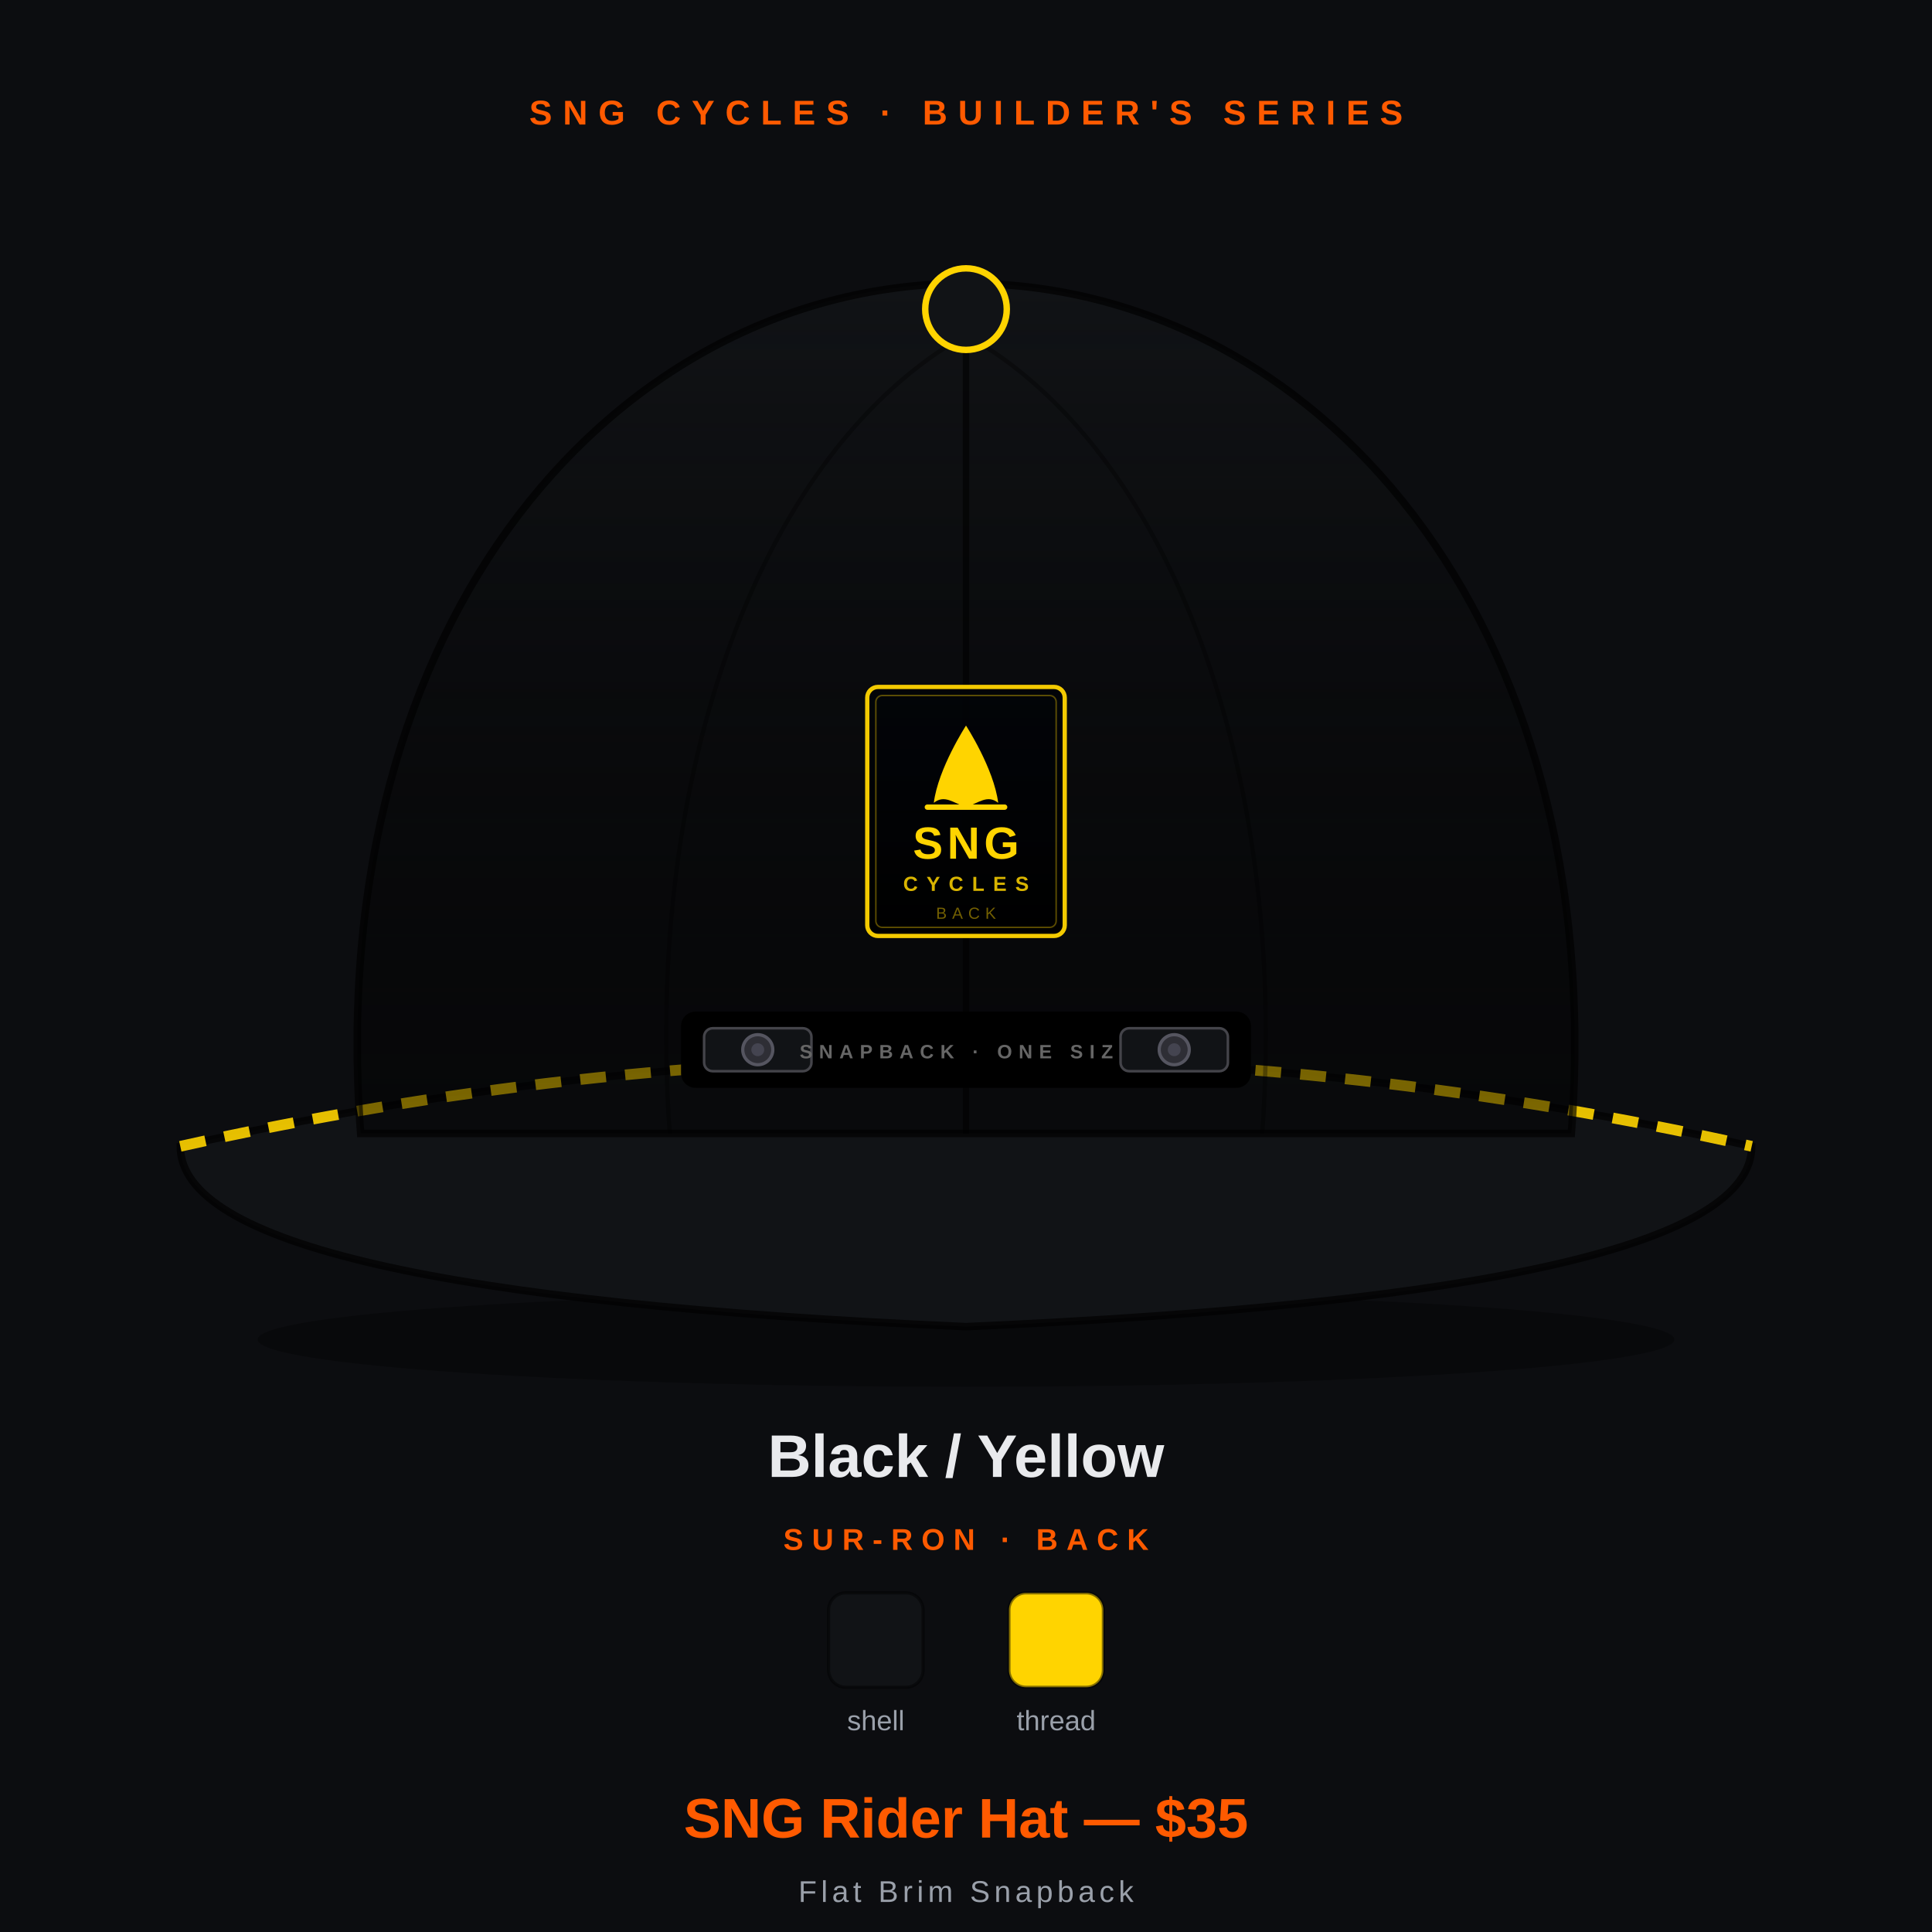
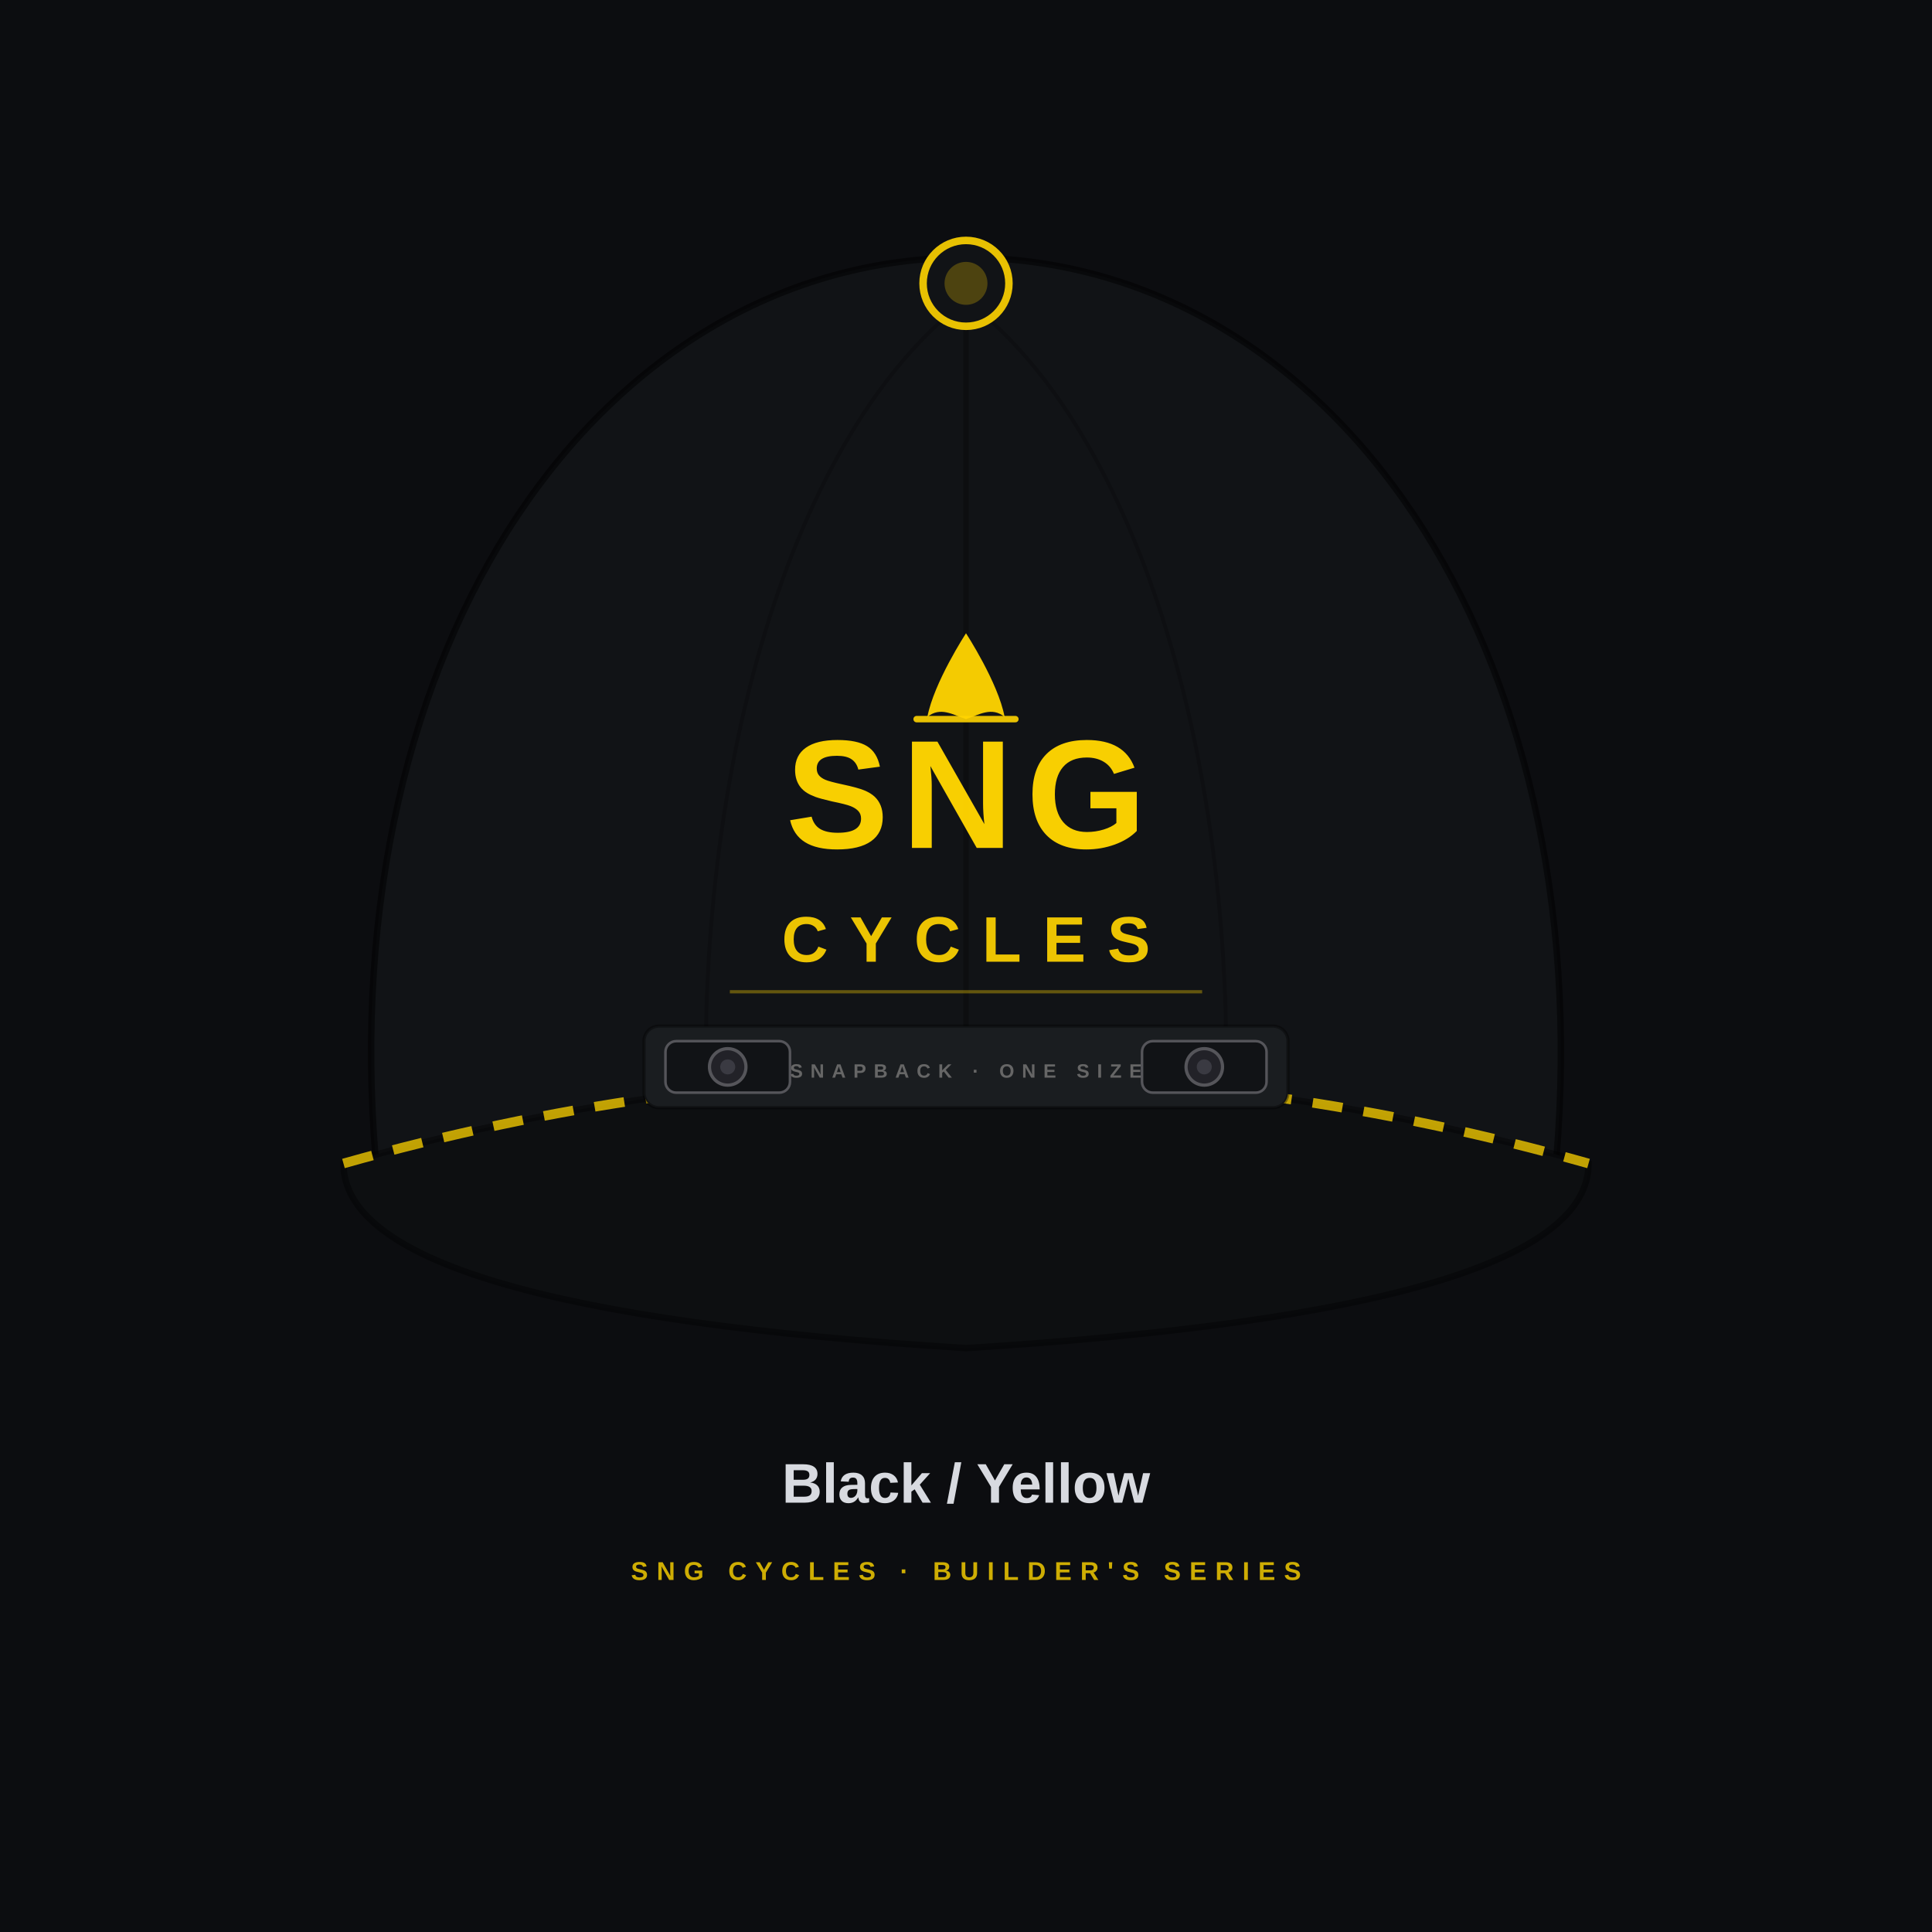
<svg xmlns="http://www.w3.org/2000/svg" width="900" height="900" viewBox="0 0 900 900">
-   <defs>
-     <linearGradient id="cr_black-yellow" x1="0" y1="0" x2="0" y2="1">
-       <stop offset="0" stop-color="#111316" />
-       <stop offset="1" stop-color="#000" stop-opacity="0.45" />
-     </linearGradient>
-     <linearGradient id="patch_black-yellow" x1="0" y1="0" x2="0" y2="1">
-       <stop offset="0" stop-color="#020407" />
-       <stop offset="1" stop-color="#000000" />
-     </linearGradient>
-   </defs>
  <rect width="900" height="900" fill="#0c0d10" />
-   <text x="450" y="58" text-anchor="middle" font-family="Arial, sans-serif" font-weight="900" font-size="16" fill="#ff5a00" letter-spacing="5">SNG CYCLES · BUILDER'S SERIES</text>
-   <ellipse cx="450" cy="624" rx="330" ry="22" fill="#000" opacity="0.3" />
-   <path d="M84 534 Q450 452 816 534 Q816 602 450 618 Q84 602 84 534 Z" fill="#111316" stroke="#000a" stroke-width="3.5" />
-   <path d="M84 534 Q450 452 816 534" fill="none" stroke="#ffd400" stroke-width="5" stroke-dasharray="12 9" opacity="0.9" />
-   <path d="M168 528 C150 288 288 132 450 132 C612 132 750 288 732 528 Z" fill="url(#cr_black-yellow)" stroke="#000a" stroke-width="3.5" />
-   <path d="M450 132 L450 528" stroke="#0009" stroke-width="3" />
-   <path d="M450 156 C354 210 300 360 312 528" stroke="#0005" stroke-width="2" fill="none" />
-   <path d="M450 156 C546 210 600 360 588 528" stroke="#0005" stroke-width="2" fill="none" />
-   <circle cx="450" cy="144" r="19" fill="#111316" stroke="#ffd400" stroke-width="3" />
-   <rect x="318" y="472" width="264" height="34" rx="6" fill="#000000" stroke="#000" stroke-width="1.5" />
-   <rect x="328" y="479" width="50" height="20" rx="4" fill="#111316" stroke="#44444a" stroke-width="1.2" />
-   <circle cx="353" cy="489" r="7" fill="#2e2e35" stroke="#555560" stroke-width="1.5" />
-   <circle cx="353" cy="489" r="3" fill="#444450" />
-   <text x="450" y="493" text-anchor="middle" font-family="Arial, sans-serif" font-weight="700" font-size="9" fill="#666" letter-spacing="3">SNAPBACK · ONE SIZE</text>
-   <rect x="522" y="479" width="50" height="20" rx="4" fill="#111316" stroke="#44444a" stroke-width="1.2" />
-   <circle cx="547" cy="489" r="7" fill="#2e2e35" stroke="#555560" stroke-width="1.5" />
-   <circle cx="547" cy="489" r="3" fill="#444450" />
-   <rect x="404" y="320" width="92" height="116" rx="5" fill="url(#patch_black-yellow)" stroke="#ffd400" stroke-width="2" opacity="0.95" />
-   <rect x="408" y="324" width="84" height="108" rx="3" fill="none" stroke="#ffd400" stroke-width="0.7" opacity="0.35" />
-   <path d="M450 338 C450 338 437 358 435 374 C440 370 444 374 450 376 C456 374 460 370 465 374 C463 358 450 338 450 338 Z" fill="#ffd400" />
-   <line x1="432" y1="376" x2="468" y2="376" stroke="#ffd400" stroke-width="2.5" stroke-linecap="round" />
-   <text x="450" y="400" text-anchor="middle" font-family="Arial Black, Arial, sans-serif" font-weight="900" font-size="21" fill="#ffd400" letter-spacing="2">SNG</text>
-   <text x="450" y="415" text-anchor="middle" font-family="Arial, sans-serif" font-weight="700" font-size="9.5" fill="#ffd400" letter-spacing="4" opacity="0.85">CYCLES</text>
-   <text x="450" y="428" text-anchor="middle" font-family="Arial, sans-serif" font-size="7.5" fill="#ffd400" letter-spacing="2.5" opacity="0.45">BACK</text>
-   <text x="450" y="688" text-anchor="middle" font-family="Arial Black, Arial, sans-serif" font-weight="900" font-size="28" fill="#e9eaed">Black / Yellow</text>
-   <text x="450" y="722" text-anchor="middle" font-family="Arial, sans-serif" font-weight="900" font-size="14" fill="#ff5a00" letter-spacing="4">SUR-RON · BACK</text>
-   <rect x="386" y="742" width="44" height="44" rx="8" fill="#111316" stroke="#0007" stroke-width="1.5" />
-   <text x="408" y="806" text-anchor="middle" font-family="Arial,sans-serif" font-size="13" fill="#9aa0aa">shell</text>
-   <rect x="470" y="742" width="44" height="44" rx="8" fill="#ffd400" stroke="#0007" stroke-width="1.5" />
-   <text x="492" y="806" text-anchor="middle" font-family="Arial,sans-serif" font-size="13" fill="#9aa0aa">thread</text>
-   <text x="450" y="856" text-anchor="middle" font-family="Arial Black, Arial, sans-serif" font-weight="900" font-size="26" fill="#ff5a00">SNG Rider Hat — $35</text>
-   <text x="450" y="886" text-anchor="middle" font-family="Arial, sans-serif" font-size="14" fill="#9aa0aa" letter-spacing="2">Flat Brim Snapback</text>
+   <path d="M175 540 C155 300 280 120 450 120 C620 120 745 300 725 540 Z" fill="#111316" stroke="#00000080" stroke-width="3" />
+   <line x1="450" y1="120" x2="450" y2="540" stroke="#00000040" stroke-width="2.5" />
+   <path d="M450 140 C370 200 320 360 330 540" fill="none" stroke="#00000030" stroke-width="1.8" />
+   <path d="M450 140 C530 200 580 360 570 540" fill="none" stroke="#00000030" stroke-width="1.8" />
+   <circle cx="450" cy="132" r="20" fill="#111316" stroke="#ffd400" stroke-width="3.5" stroke-opacity="0.9" />
+   <circle cx="450" cy="132" r="10" fill="#ffd400" fill-opacity="0.25" />
+   <path d="M450 295 C450 295 435 318 432 334 C438 329 444 333 450 335 C456 333 462 329 468 334 C465 318 450 295 450 295 Z" fill="#ffd400" opacity="0.95" />
+   <line x1="427" y1="335" x2="473" y2="335" stroke="#ffd400" stroke-width="3" stroke-linecap="round" opacity="0.9" />
+   <text x="450" y="395" text-anchor="middle" font-family="Arial Black, Arial, sans-serif" font-weight="900" font-size="72" fill="#ffd400" letter-spacing="6" opacity="0.97">SNG</text>
+   <text x="450" y="448" text-anchor="middle" font-family="Arial Black, Arial, sans-serif" font-weight="900" font-size="30" fill="#ffd400" letter-spacing="10" opacity="0.92">CYCLES</text>
+   <line x1="340" y1="462" x2="560" y2="462" stroke="#ffd400" stroke-width="1.5" opacity="0.35" />
+   <path d="M160 542 Q450 460 740 542 Q740 610 450 628 Q160 610 160 542 Z" fill="#0d0f11" stroke="#00000060" stroke-width="3" />
+   <path d="M160 542 Q450 460 740 542" fill="none" stroke="#ffd400" stroke-width="4.5" stroke-dasharray="14 10" opacity="0.75" />
+   <rect x="300" y="478" width="300" height="38" rx="7" fill="#1a1d20" stroke="#00000060" stroke-width="1.5" />
+   <rect x="310" y="485" width="58" height="24" rx="5" fill="#111316" stroke="#55555a" stroke-width="1.2" />
+   <circle cx="339" cy="497" r="8.5" fill="#222228" stroke="#55555a" stroke-width="1.5" />
+   <circle cx="339" cy="497" r="3.5" fill="#3a3a42" />
+   <text x="450" y="502" text-anchor="middle" font-family="Arial, sans-serif" font-weight="700" font-size="9" fill="#666" letter-spacing="3.5">SNAPBACK · ONE SIZE</text>
+   <rect x="532" y="485" width="58" height="24" rx="5" fill="#111316" stroke="#55555a" stroke-width="1.2" />
+   <circle cx="561" cy="497" r="8.5" fill="#222228" stroke="#55555a" stroke-width="1.5" />
+   <circle cx="561" cy="497" r="3.5" fill="#3a3a42" />
+   <text x="450" y="700" text-anchor="middle" font-family="Arial Black, Arial, sans-serif" font-weight="900" font-size="26" fill="#d8dae0">Black / Yellow</text>
+   <text x="450" y="736" text-anchor="middle" font-family="Arial, sans-serif" font-weight="700" font-size="12" fill="#ffd400" letter-spacing="4" opacity="0.8">SNG CYCLES · BUILDER'S SERIES</text>
</svg>
